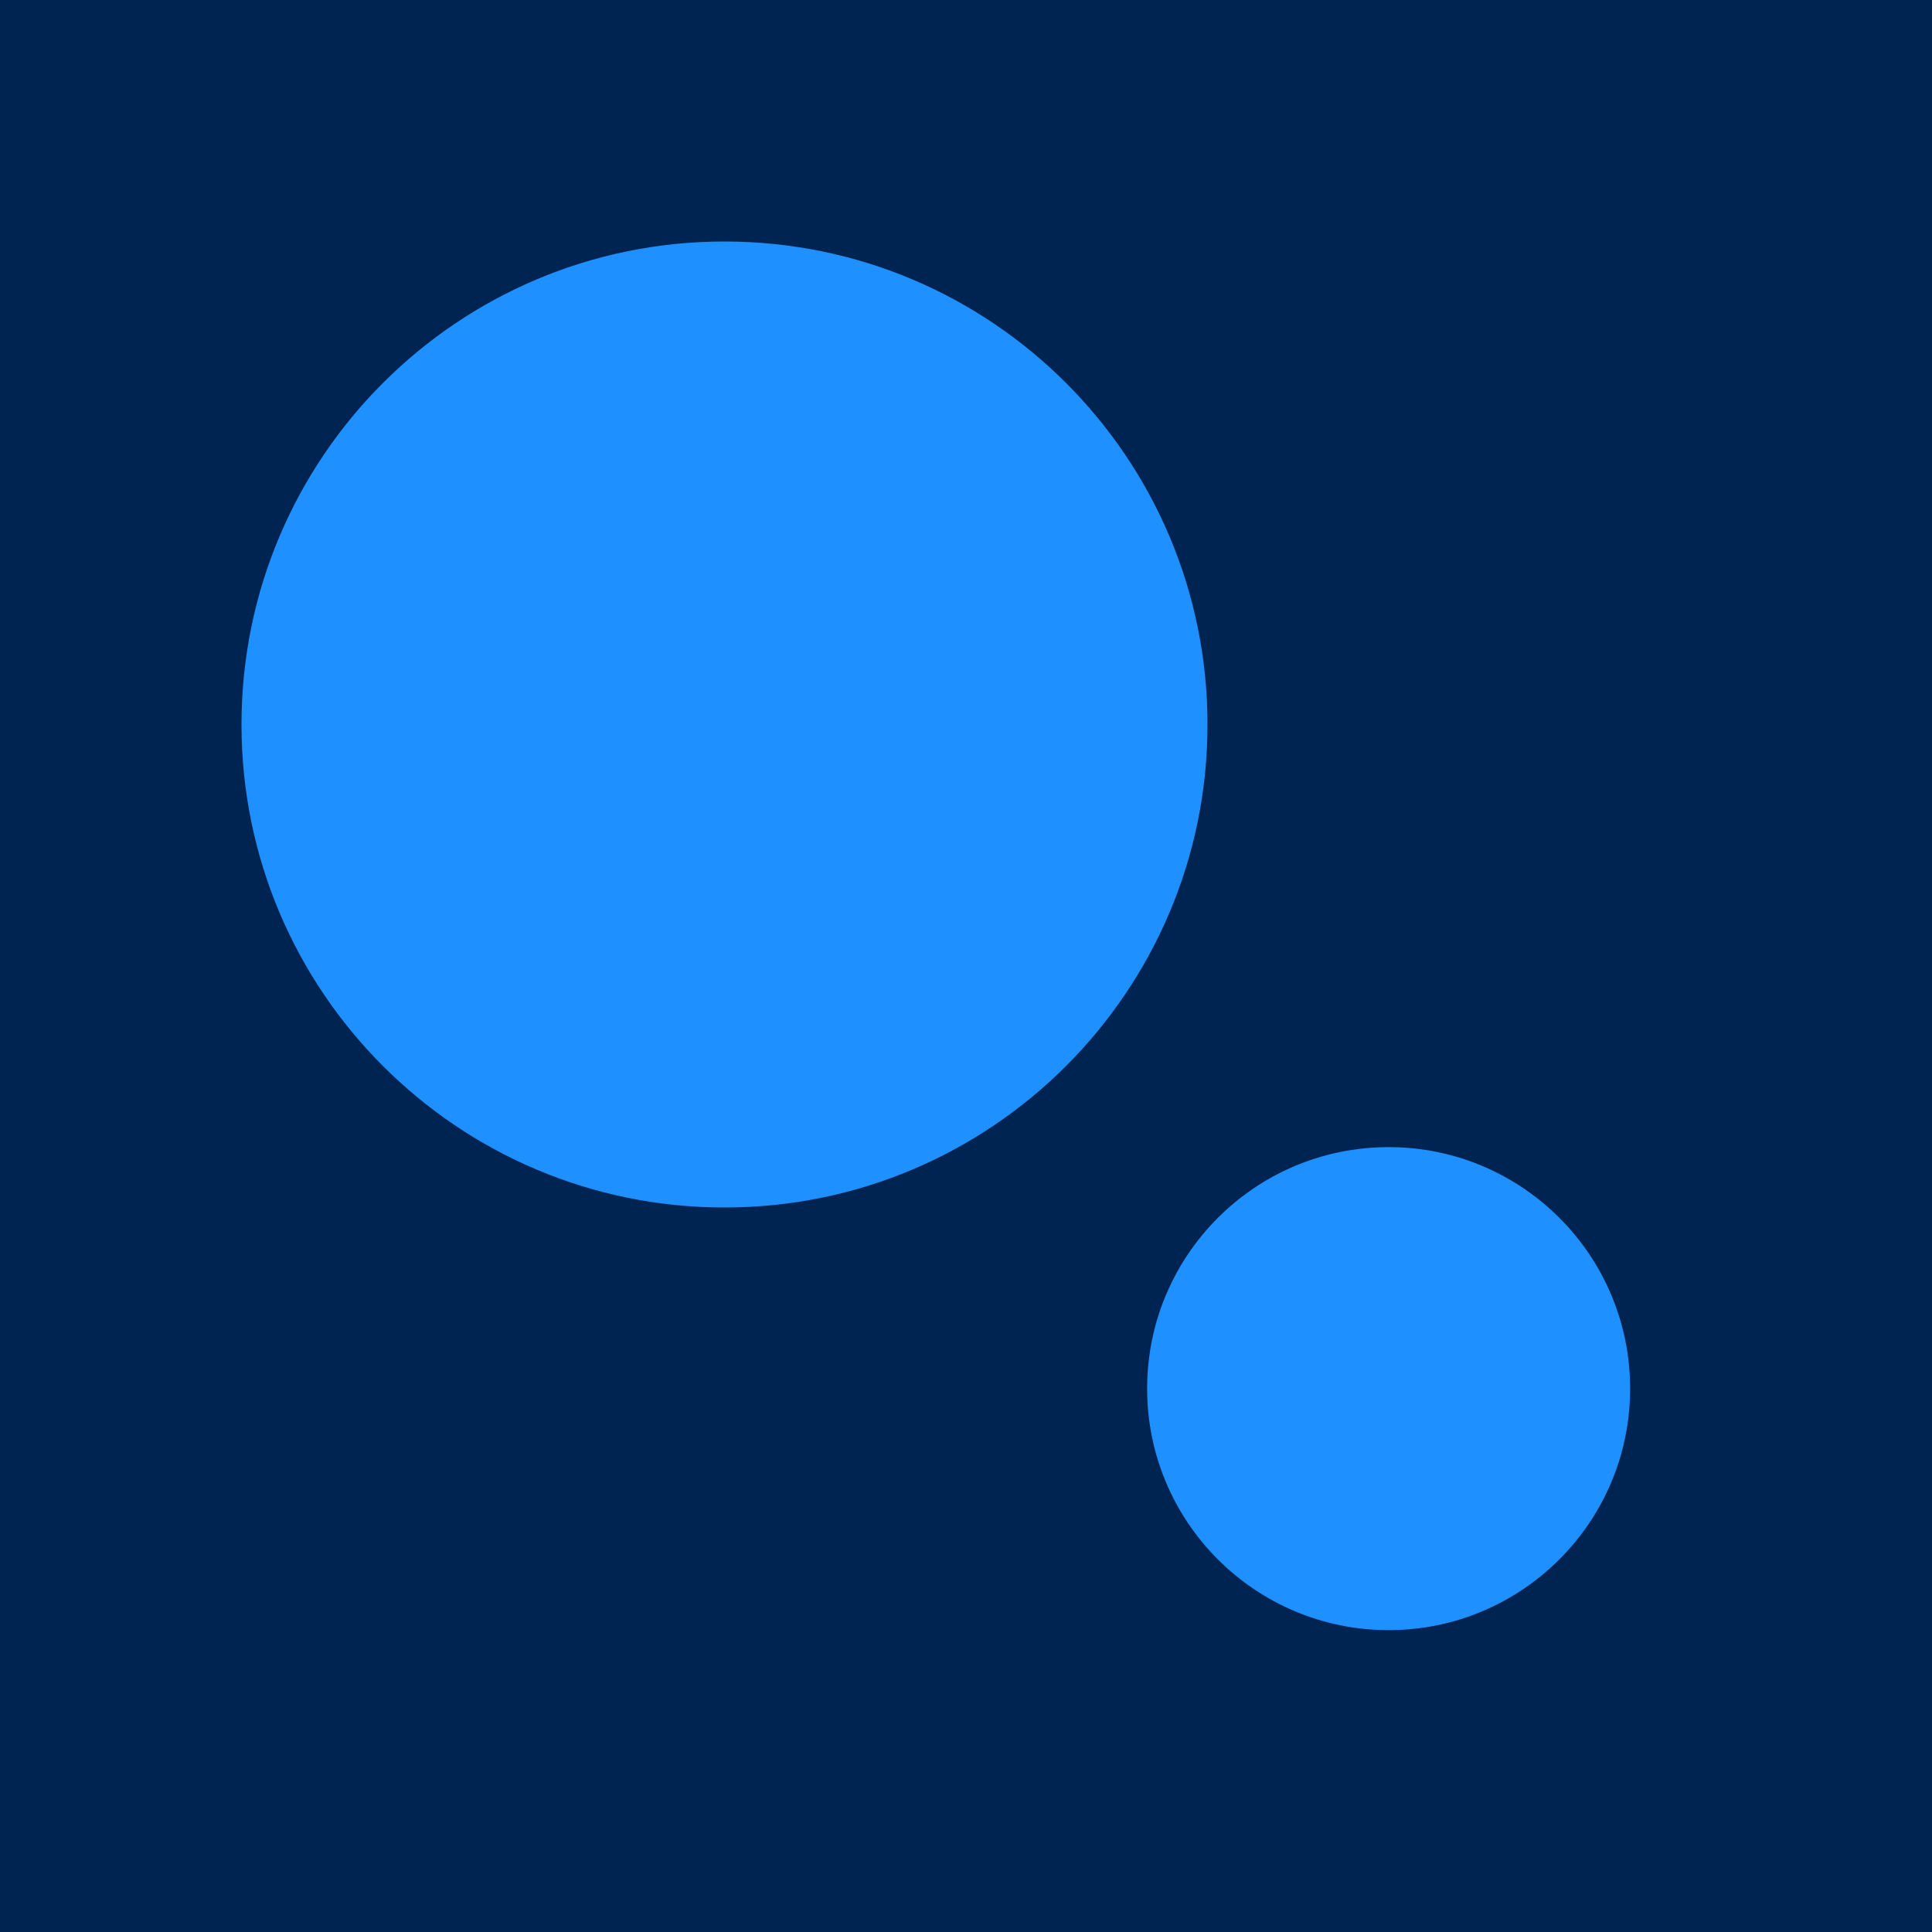
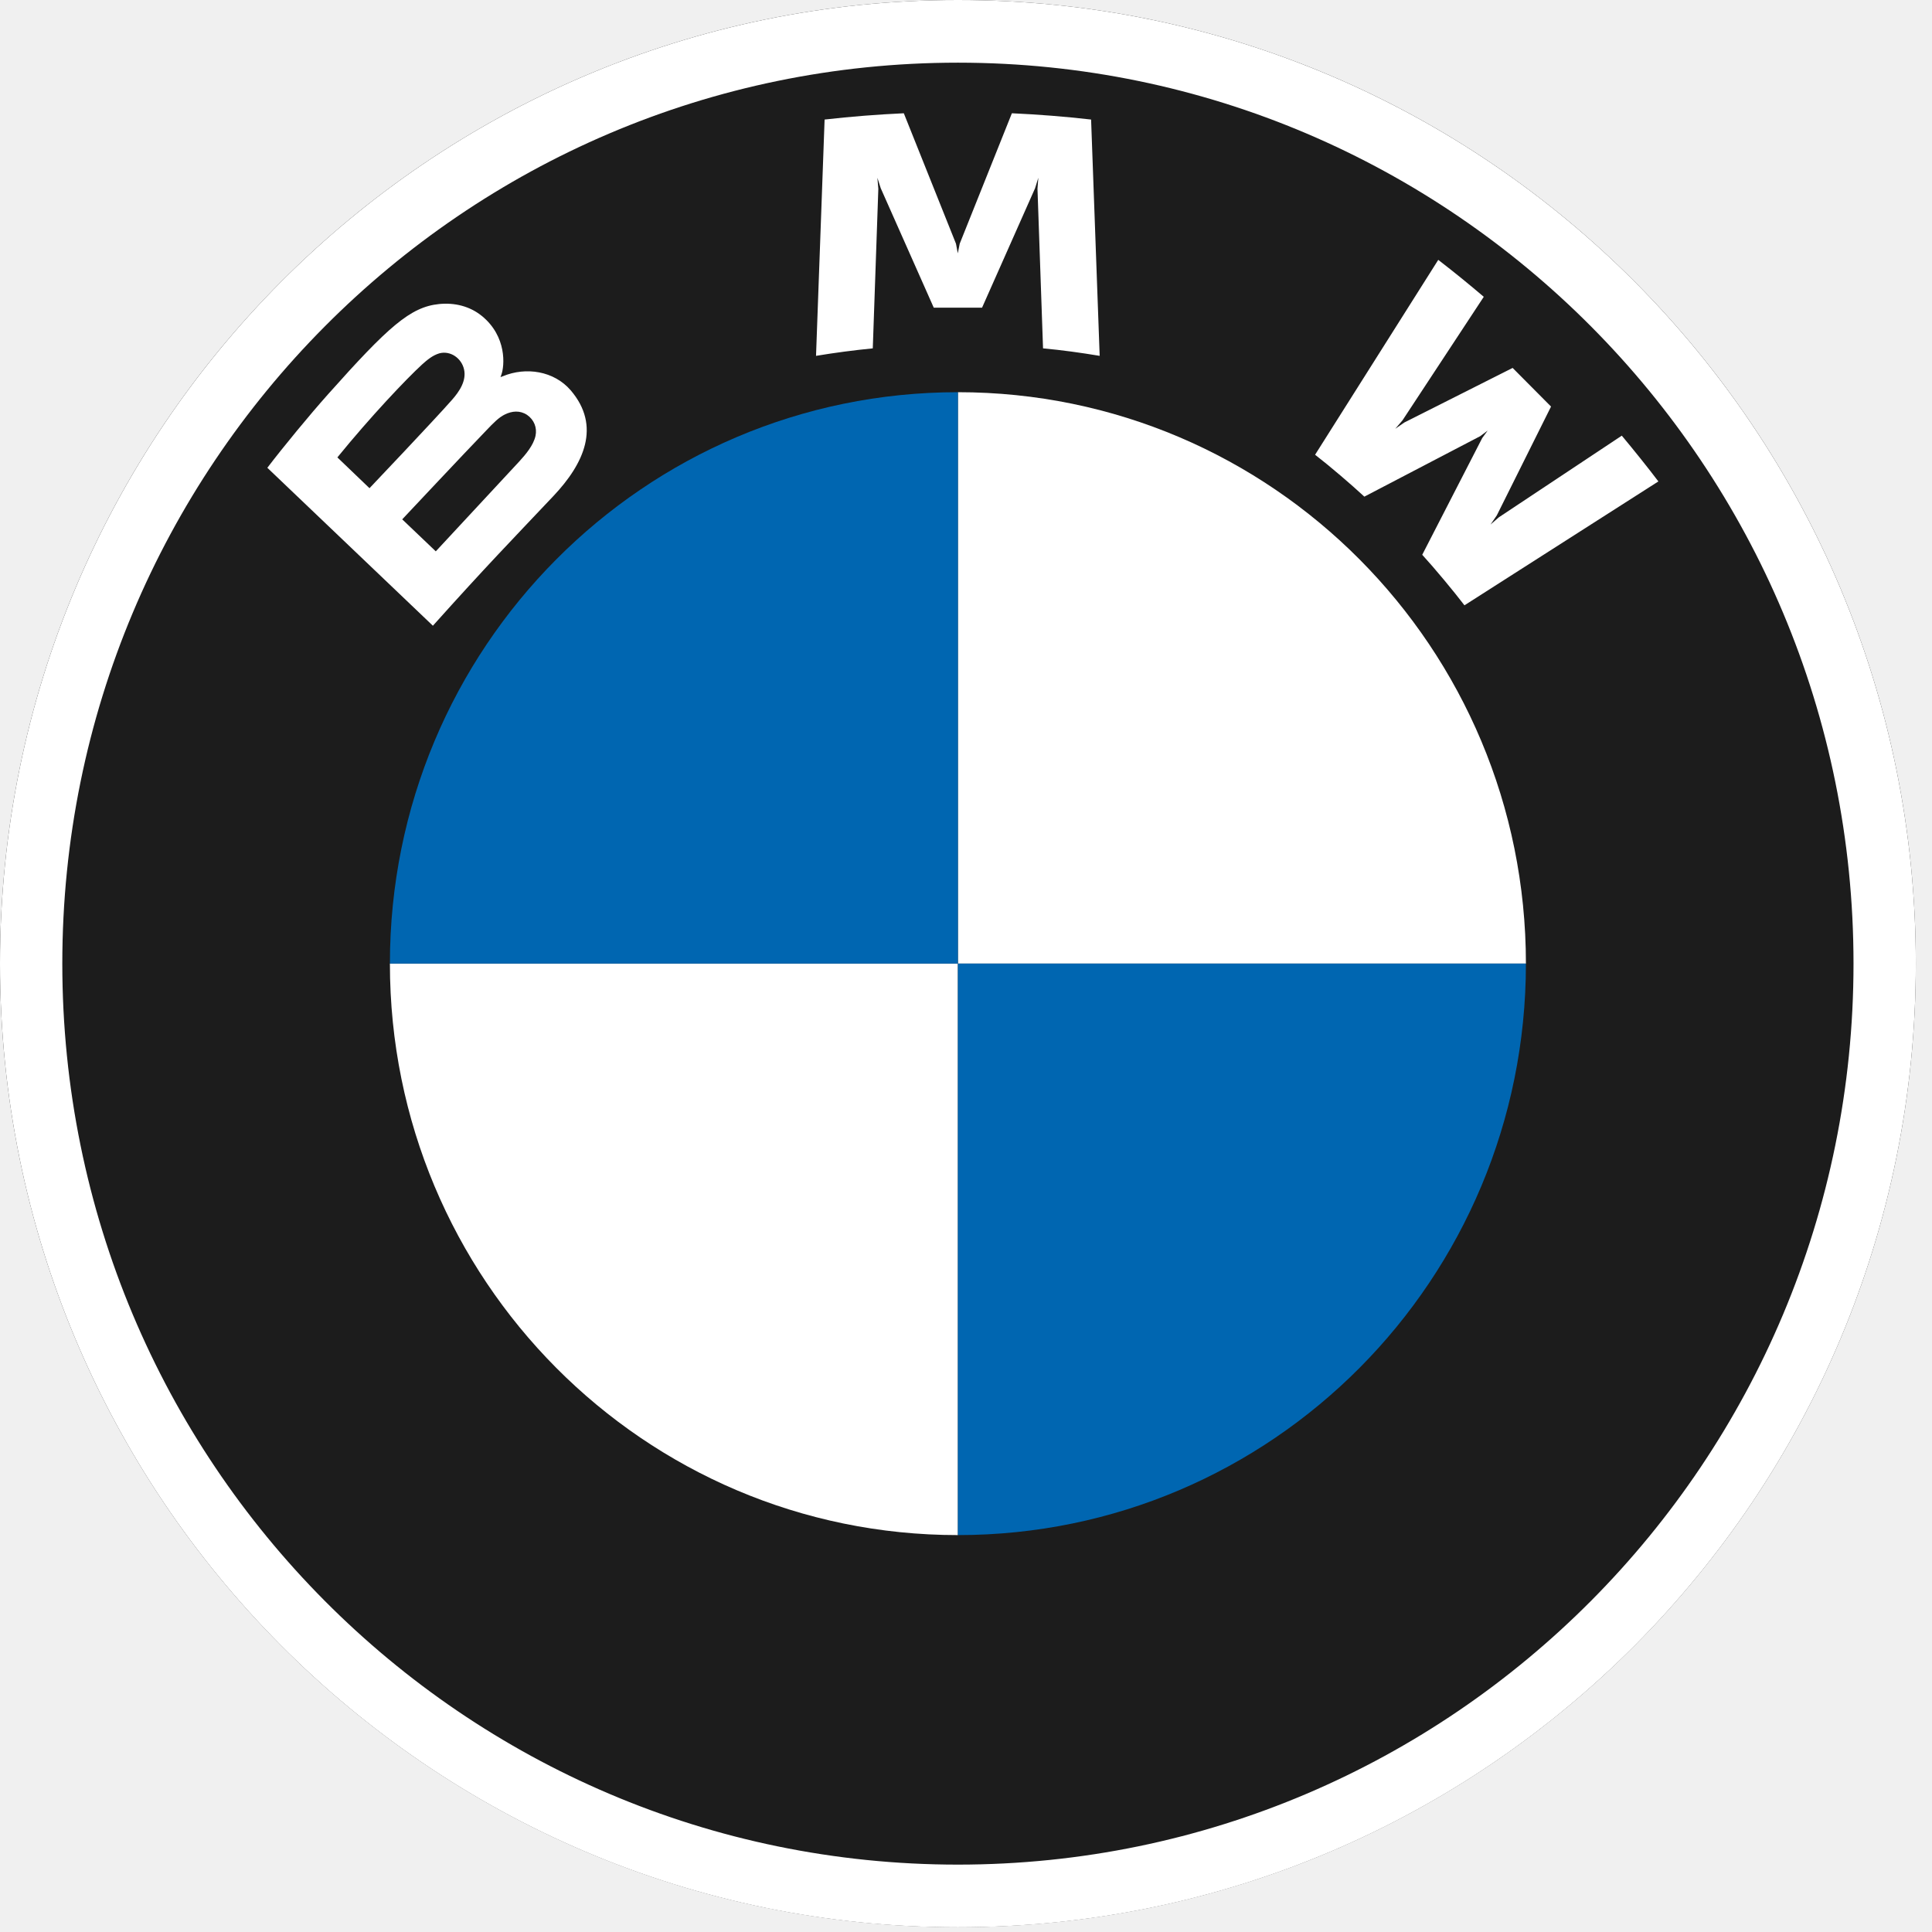
- <svg xmlns="http://www.w3.org/2000/svg" viewBox="0 0 128 128">
-   <style type="text/css">
- 		.st0{fill:#002452;}
- 		.st1{fill:#1E90FF;}
- 	</style>
-   <rect class="st0" width="128" height="128" />
-   <circle class="st1" cx="48" cy="48" r="32" />
-   <circle class="st1" cx="92" cy="92" r="16" />
+ <svg xmlns="http://www.w3.org/2000/svg" width="16" height="16" viewBox="0 0 16 16" fill="none">
+   <g clip-path="url(#clip0_25_839)">
+     <ellipse cx="7.933" cy="7.98" rx="7.933" ry="7.98" fill="#1C1C1C" />
+     <path d="M7.933 0C3.552 0 0 3.573 0 7.98C0 12.388 3.552 15.961 7.933 15.961C12.314 15.961 15.866 12.388 15.866 7.98C15.866 3.573 12.314 0 7.933 0ZM15.35 7.98C15.35 12.101 12.029 15.442 7.933 15.442C3.836 15.442 0.516 12.101 0.516 7.98C0.516 3.86 3.837 0.519 7.933 0.519C12.029 0.519 15.35 3.86 15.35 7.98V7.98Z" fill="white" />
+     <path d="M11.778 4.594C11.885 4.711 12.041 4.899 12.128 5.013L13.734 3.987C13.654 3.881 13.526 3.721 13.431 3.608L12.413 4.284L12.344 4.344L12.396 4.268L12.845 3.367L12.527 3.047L11.63 3.499L11.555 3.551L11.615 3.481L12.288 2.458C12.169 2.357 12.056 2.264 11.911 2.152L10.891 3.766C11.02 3.866 11.191 4.013 11.299 4.113L12.259 3.612L12.32 3.566L12.275 3.628L11.778 4.595V4.594ZM8.133 2.548L8.572 1.559L8.599 1.472L8.592 1.563L8.638 2.885C8.792 2.899 8.951 2.921 9.107 2.947L9.036 0.99C8.817 0.965 8.599 0.948 8.38 0.938L7.948 2.018L7.932 2.098L7.917 2.018L7.485 0.938C7.267 0.948 7.049 0.965 6.829 0.99L6.758 2.947C6.915 2.921 7.074 2.9 7.228 2.885L7.274 1.563L7.266 1.472L7.294 1.559L7.733 2.548H8.133ZM4.583 4.108C4.836 3.84 4.98 3.529 4.726 3.232C4.588 3.072 4.356 3.036 4.164 3.116L4.145 3.123L4.151 3.106C4.18 3.03 4.198 2.786 3.991 2.617C3.89 2.535 3.764 2.505 3.636 2.518C3.398 2.542 3.215 2.706 2.716 3.266C2.565 3.435 2.346 3.701 2.214 3.874L3.585 5.182C4.039 4.676 4.224 4.488 4.583 4.108V4.108ZM2.794 3.788C3.07 3.449 3.363 3.14 3.496 3.018C3.538 2.98 3.584 2.942 3.639 2.926C3.73 2.902 3.822 2.966 3.843 3.059C3.864 3.152 3.806 3.241 3.741 3.314C3.595 3.48 3.06 4.043 3.06 4.043L2.794 3.788H2.794ZM3.331 4.301C3.331 4.301 3.852 3.746 4.023 3.569C4.09 3.498 4.133 3.456 4.18 3.433C4.24 3.403 4.306 3.397 4.365 3.436C4.423 3.476 4.449 3.542 4.435 3.609C4.418 3.688 4.353 3.764 4.3 3.822L3.609 4.566L3.331 4.301V4.301Z" fill="white" />
+     <path d="M12.637 7.98H7.933V3.248C10.533 3.248 12.637 5.365 12.637 7.98ZM7.933 7.98V12.713C5.333 12.713 3.229 10.596 3.229 7.98H7.933Z" fill="white" />
+     <path d="M7.933 3.248V7.98H3.229C3.229 5.365 5.333 3.248 7.933 3.248V3.248ZM12.637 7.98C12.637 10.596 10.533 12.713 7.933 12.713V7.98H12.637Z" fill="#0066B1" />
+   </g>
+   <defs>
+     <clipPath id="clip0_25_839">
+       <rect width="16" height="16" fill="white" />
+     </clipPath>
+   </defs>
</svg>
